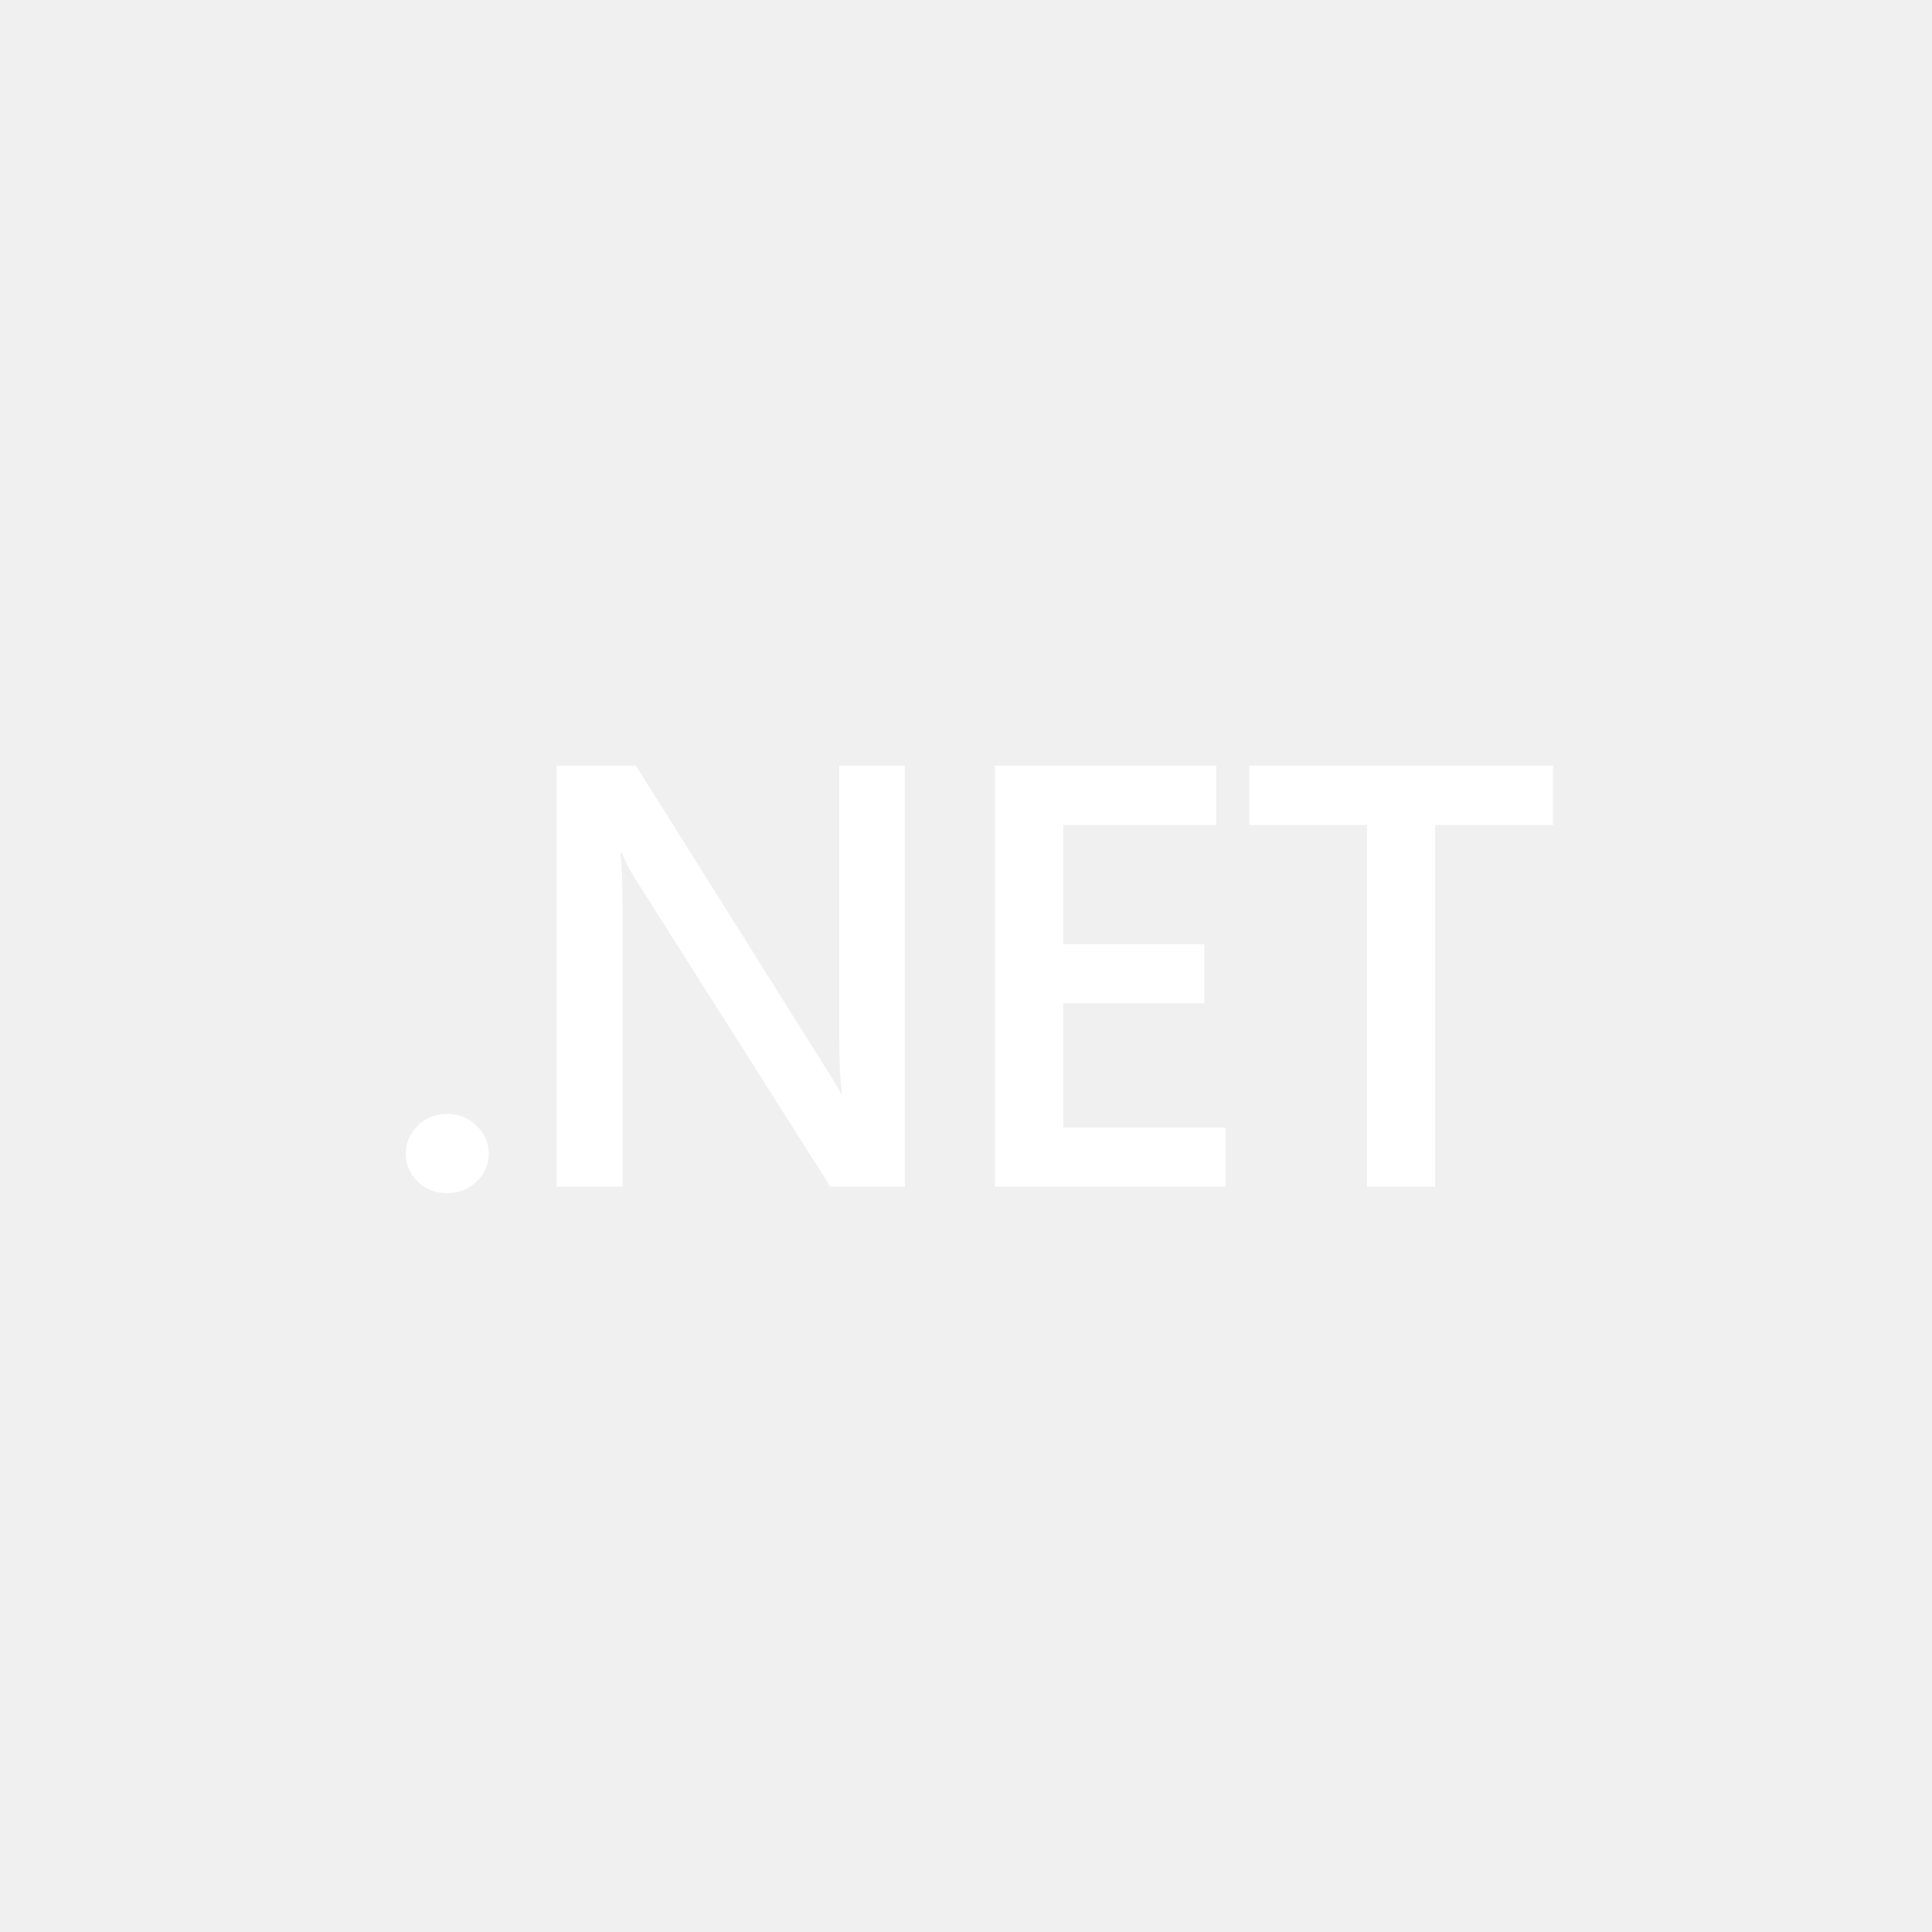
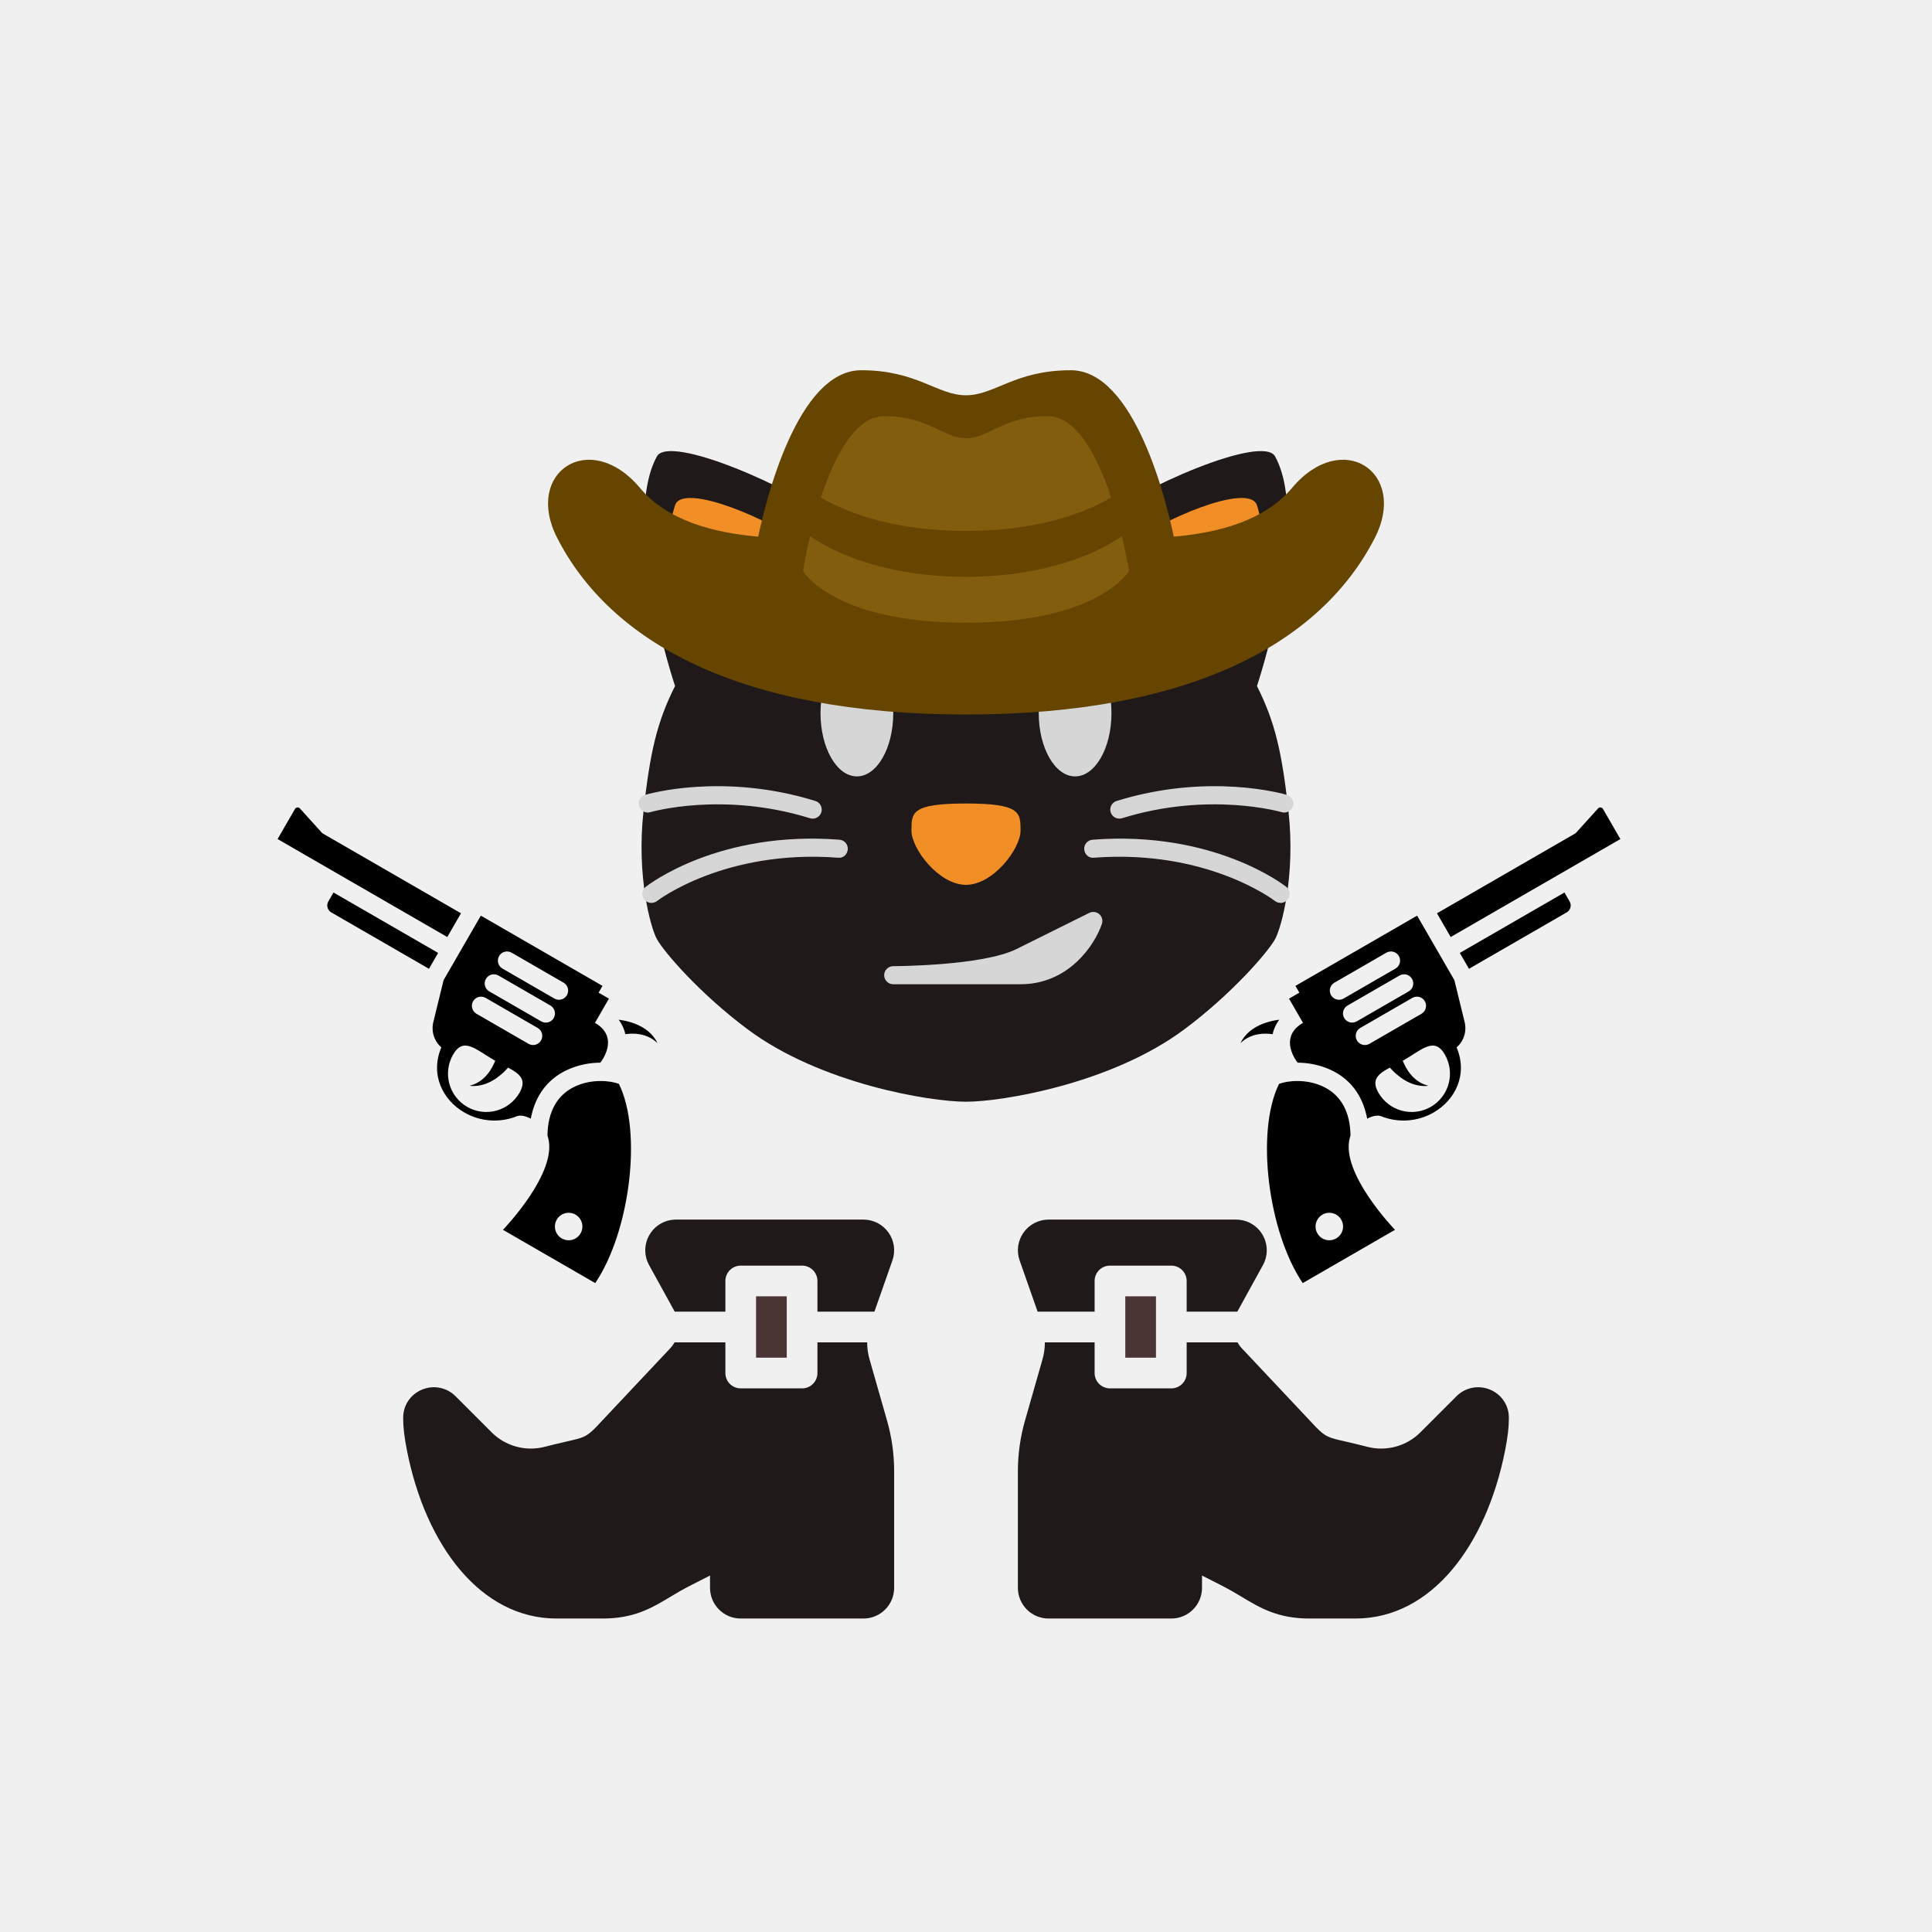
- <svg xmlns="http://www.w3.org/2000/svg" width="456" height="456" viewBox="0 0 456 456" version="1.1" xml:space="preserve" style="fill-rule:evenodd;clip-rule:evenodd;stroke-linejoin:round;stroke-miterlimit:2;">
-   <path d="m 105.5,281.609 c -2.703,0 -5.001,-0.9 -6.893,-2.702 -1.892,-1.848 -2.838,-4.042 -2.838,-6.582 0,-2.587 0.946,-4.804 2.838,-6.652 1.892,-1.848 4.19,-2.772 6.893,-2.772 2.748,0 5.068,0.924 6.96,2.772 1.937,1.848 2.906,4.064 2.906,6.652 0,2.54 -0.968,4.734 -2.906,6.582 -1.892,1.802 -4.212,2.702 -6.96,2.702 z" style="fill:#ffffff;fill-rule:nonzero;stroke-width:0.838" />
-   <path d="M 213.561,280.084 H 195.99 L 149.7,207.054 c -1.171,-1.848 -2.14,-3.765 -2.906,-5.751 h -0.406 c 0.361,2.125 0.541,6.675 0.541,13.65 v 65.132 h -15.543 v -99.36 h 18.719 l 44.737,71.298 c 1.892,2.957 3.109,4.989 3.649,6.098 h 0.27 c -0.45,-2.632 -0.676,-7.09 -0.676,-13.373 v -64.023 h 15.476 z" style="fill:#ffffff;fill-rule:nonzero;stroke-width:0.838" />
-   <path d="m 289.251,280.084 h -54.401 v -99.36 h 52.238 v 13.997 h -36.154 v 28.131 h 33.316 v 13.927 h -33.316 v 29.378 h 38.316 z" style="fill:#ffffff;fill-rule:nonzero;stroke-width:0.838" />
-   <path d="M 366.565,194.721 H 338.722 v 85.363 h -16.084 v -85.363 h -27.775 v -13.997 h 71.701 z" style="fill:#ffffff;fill-rule:nonzero;stroke-width:0.838" />
+ <svg xmlns="http://www.w3.org/2000/svg" width="484" height="484" viewBox="0 0 484 484" fill="none">
+   <g clip-path="url(#clip0_5_117)">
+     <path d="M289.594 324.75H281.906V340.125H289.594V324.75Z" fill="#4B3434" />
+     <path d="M259.941 328.594H274.219V320.906C274.219 318.784 275.94 317.062 278.062 317.062H293.437C295.56 317.062 297.281 318.784 297.281 320.906V328.594H309.967L316.393 316.927C317.705 314.546 317.66 311.648 316.277 309.307C314.894 306.967 312.379 305.531 309.659 305.531H262.687C260.195 305.531 257.857 306.74 256.415 308.774C254.974 310.809 254.608 313.414 255.436 315.767L259.941 328.594Z" fill="#1F1919" />
+     <path d="M373.253 348.113C370.384 346.919 367.073 347.578 364.877 349.78L355.784 358.873C352.392 362.262 347.381 363.653 342.708 362.492L340.223 361.87C339.044 361.576 337.991 361.335 337.027 361.116C332.813 360.157 332.166 360.008 329.786 357.636L311.507 338.207C310.914 337.613 310.414 337.002 310.011 336.281H297.281V343.969C297.281 346.092 295.56 347.813 293.438 347.813H278.062C275.94 347.813 274.219 346.092 274.219 343.969V336.281H261.759C261.759 337.723 261.568 339.124 261.173 340.506L256.775 355.898C255.597 360.02 255 364.283 255 368.57V397.781C255 402.027 258.442 405.469 262.688 405.469H293.438C297.683 405.469 301.125 402.027 301.125 397.781V394.698C304.248 396.278 307.245 397.789 308.794 398.69L311.025 400.013C315.7 402.819 320.115 405.469 328.031 405.469H339.562C358.601 405.469 372.349 387.152 377.039 363.428C377.72 359.984 378 357.542 378 355.215C378 351.987 376.127 349.303 373.253 348.113Z" fill="#1F1919" />
+   </g>
+   <g clip-path="url(#clip1_5_117)">
+     <path d="M189.406 324.75H197.094V340.125H189.406V324.75Z" fill="#4B3434" />
+     <path d="M219.059 328.594H204.781V320.906C204.781 318.784 203.06 317.062 200.938 317.062H185.563C183.44 317.062 181.719 318.784 181.719 320.906V328.594H169.033L162.607 316.927C161.295 314.546 161.34 311.648 162.723 309.307C164.106 306.967 166.621 305.531 169.341 305.531H216.313C218.805 305.531 221.143 306.74 222.585 308.774C224.026 310.809 224.392 313.414 223.564 315.767L219.059 328.594Z" fill="#1F1919" />
+     <path d="M105.747 348.113C108.616 346.919 111.927 347.578 114.123 349.78L123.216 358.873C126.608 362.262 131.619 363.653 136.292 362.492L138.777 361.87C139.956 361.576 141.009 361.335 141.973 361.116C146.187 360.157 146.834 360.008 149.214 357.636L167.493 338.207C168.086 337.613 168.586 337.002 168.989 336.281H181.719V343.969C181.719 346.092 183.44 347.813 185.562 347.813H200.938C203.06 347.813 204.781 346.092 204.781 343.969V336.281H217.241C217.241 337.723 217.432 339.124 217.827 340.506L222.225 355.898C223.403 360.02 224 364.283 224 368.57V397.781C224 402.027 220.558 405.469 216.312 405.469H185.562C181.317 405.469 177.875 402.027 177.875 397.781V394.698C174.752 396.278 171.755 397.789 170.206 398.69L167.975 400.013C163.3 402.819 158.885 405.469 150.969 405.469H139.438C120.399 405.469 106.651 387.152 101.961 363.428C101.28 359.984 101 357.542 101 355.215C101 351.987 102.873 349.303 105.747 348.113Z" fill="#1F1919" />
+   </g>
+   <g clip-path="url(#clip2_5_117)">
+     <path d="M322.788 203.234C321.153 188.433 319.444 180.917 314.889 171.861C314.889 171.861 328.556 131.111 319.444 114.358C316.374 108.717 285.715 122.001 273.889 131.111C273.889 131.111 255.667 126.592 242 126.592C228.333 126.592 210.111 131.111 210.111 131.111C198.285 122.001 167.626 108.717 164.556 114.358C155.444 131.111 169.111 171.861 169.111 171.861C164.556 180.917 162.847 188.433 161.212 203.234C159.412 219.462 162.993 232.397 164.556 235.25C166.332 238.492 175.339 248.947 187.333 257.889C205.556 271.472 232.889 276 242 276C251.111 276 278.444 271.472 296.667 257.889C308.661 248.947 317.668 238.492 319.444 235.25C321.007 232.397 324.588 219.462 322.788 203.234Z" fill="#1F1919" />
+     <path d="M242 201.292C255.667 201.292 255.667 203.556 255.667 208.083C255.667 212.611 248.833 221.667 242 221.667C235.167 221.667 228.333 212.611 228.333 208.083C228.333 203.556 228.329 201.292 242 201.292Z" fill="#F18F26" />
+     <path d="M169.111 126.583C171.147 120.507 194.804 131.111 199.36 135.639C199.36 135.639 178.222 149.222 173.667 162.806C173.667 162.806 164.556 140.167 169.111 126.583ZM314.889 126.583C312.853 120.507 289.196 131.111 284.64 135.639C284.64 135.639 305.778 149.222 310.333 162.806C310.333 162.806 319.444 140.167 314.889 126.583Z" fill="#F18F26" />
+     <path d="M182.477 138.369C182.477 131.967 210.111 144.694 205.556 149.222C201 153.75 196.444 156.48 191.889 161.008C187.333 165.536 182.477 142.897 182.477 138.369ZM301.523 138.369C301.523 131.967 273.889 144.694 278.444 149.222C283 153.75 287.556 156.48 292.111 161.008C296.667 165.536 301.523 142.897 301.523 138.369Z" fill="#1F1919" />
+     <path d="M163.193 226.194C162.721 226.194 162.26 226.047 161.874 225.775C161.489 225.503 161.199 225.118 161.044 224.674C160.888 224.23 160.876 223.749 161.008 223.298C161.14 222.847 161.411 222.447 161.781 222.156C162.519 221.581 180.095 208.029 210.289 210.361C211.542 210.451 212.48 211.543 212.384 212.788C212.289 214.033 211.214 215.056 209.938 214.87C181.543 212.724 164.77 225.583 164.606 225.714C164.201 226.024 163.704 226.193 163.193 226.194ZM203.592 205.081C203.362 205.082 203.133 205.048 202.913 204.982C181.092 198.204 163.111 203.411 162.929 203.46C162.643 203.546 162.343 203.575 162.045 203.545C161.748 203.515 161.459 203.428 161.196 203.287C160.932 203.146 160.7 202.955 160.51 202.725C160.321 202.495 160.18 202.23 160.093 201.946C160.007 201.661 159.978 201.363 160.008 201.067C160.038 200.772 160.126 200.485 160.268 200.223C160.409 199.961 160.601 199.73 160.833 199.542C161.064 199.354 161.331 199.213 161.617 199.127C162.405 198.892 181.142 193.481 204.266 200.658C204.785 200.82 205.228 201.161 205.516 201.619C205.804 202.077 205.917 202.623 205.836 203.157C205.754 203.691 205.483 204.178 205.072 204.531C204.66 204.884 204.136 205.079 203.592 205.081ZM320.807 226.194C321.279 226.194 321.74 226.047 322.126 225.775C322.511 225.503 322.801 225.118 322.956 224.674C323.112 224.23 323.124 223.749 322.992 223.298C322.86 222.847 322.589 222.447 322.219 222.156C321.481 221.581 303.905 208.029 273.711 210.361C273.413 210.383 273.123 210.464 272.856 210.598C272.589 210.732 272.352 210.917 272.157 211.142C271.962 211.368 271.814 211.629 271.722 211.911C271.629 212.194 271.593 212.492 271.616 212.788C271.711 214.033 272.786 215.056 274.062 214.87C302.457 212.724 319.23 225.583 319.394 225.714C319.799 226.024 320.296 226.193 320.807 226.194ZM280.408 205.081C280.631 205.081 280.863 205.05 281.087 204.982C302.908 198.204 320.889 203.411 321.071 203.46C321.357 203.546 321.657 203.575 321.955 203.545C322.252 203.515 322.541 203.428 322.804 203.287C323.068 203.146 323.301 202.955 323.49 202.725C323.679 202.495 323.82 202.23 323.907 201.946C323.993 201.661 324.022 201.363 323.992 201.067C323.962 200.772 323.874 200.485 323.732 200.223C323.591 199.961 323.399 199.73 323.167 199.542C322.936 199.354 322.669 199.213 322.383 199.127C321.595 198.892 302.858 193.481 279.734 200.658C279.215 200.82 278.772 201.161 278.484 201.619C278.196 202.077 278.083 202.623 278.164 203.157C278.246 203.691 278.517 204.178 278.928 204.531C279.34 204.884 279.864 205.079 280.408 205.081Z" fill="#D6D6D6" />
+     <path d="M214.667 194.5C219.699 194.5 223.778 187.405 223.778 178.653C223.778 169.901 219.699 162.805 214.667 162.805C209.635 162.805 205.556 169.901 205.556 178.653C205.556 187.405 209.635 194.5 214.667 194.5Z" fill="#D6D6D6" />
+     <path d="M269.333 194.5C274.365 194.5 278.444 187.405 278.444 178.653C278.444 169.901 274.365 162.805 269.333 162.805C264.301 162.805 260.222 169.901 260.222 178.653C260.222 187.405 264.301 194.5 269.333 194.5Z" fill="#D6D6D6" />
+     <path d="M255.667 167.333C254.765 167.335 253.883 167.071 253.132 166.574C252.382 166.077 251.797 165.369 251.452 164.541C251.107 163.713 251.017 162.801 251.194 161.922C251.371 161.044 251.807 160.237 252.446 159.604C271.78 140.388 291.287 140.167 292.111 140.167C293.319 140.164 294.479 140.638 295.336 141.485C296.192 142.332 296.675 143.482 296.678 144.683C296.681 145.884 296.204 147.037 295.352 147.888C294.5 148.739 293.342 149.219 292.134 149.222C291.838 149.227 275.338 149.657 258.887 166.007C258.465 166.428 257.963 166.762 257.41 166.989C256.857 167.217 256.265 167.334 255.667 167.333ZM228.333 167.333C227.735 167.334 227.142 167.217 226.59 166.989C226.037 166.762 225.535 166.428 225.113 166.007C208.594 149.593 192.03 149.222 191.866 149.222C190.661 149.21 189.51 148.725 188.663 147.873C187.816 147.02 187.343 145.87 187.347 144.672C187.349 143.476 187.829 142.33 188.68 141.486C189.532 140.641 190.686 140.167 191.889 140.167C192.709 140.167 212.22 140.388 231.554 159.604C232.193 160.237 232.629 161.044 232.806 161.922C232.983 162.801 232.893 163.713 232.548 164.541C232.203 165.369 231.618 166.077 230.868 166.574C230.117 167.071 229.235 167.335 228.333 167.333Z" fill="#D6D6D6" />
+     <path d="M275.379 229.011C275.038 228.718 274.618 228.532 274.171 228.476C273.724 228.421 273.271 228.498 272.868 228.698L254.646 237.754C246.123 241.987 224.001 242.042 223.778 242.042C223.276 242.042 222.789 242.206 222.391 242.51C221.993 242.813 221.707 243.238 221.578 243.72C221.448 244.201 221.482 244.711 221.673 245.172C221.865 245.632 222.205 246.017 222.639 246.266L222.643 246.271C222.967 246.452 223.34 246.56 223.737 246.569H255.662C267.771 246.569 274.29 236.672 276.048 231.438C276.191 231.013 276.203 230.555 276.084 230.123C275.965 229.691 275.719 229.304 275.379 229.011Z" fill="#D6D6D6" />
+   </g>
+   <path d="M323.667 122.248C316.725 130.533 305.105 133.466 294.057 134.443C292.202 125.6 284.239 92.75 268.25 92.75C254.232 92.75 249.181 99.023 242 99.023C234.819 99.023 229.767 92.75 215.75 92.75C199.761 92.75 191.798 125.6 189.943 134.443C178.895 133.466 167.275 130.528 160.333 122.248C147.774 107.263 131.167 118.303 139.578 134.748C152.867 160.721 185.008 179 242 179C298.986 179 331.127 160.721 344.422 134.748C352.833 118.303 336.226 107.263 323.667 122.248Z" fill="#664500" />
+   <path d="M262.417 104.25C251.514 104.25 247.583 109.793 242 109.793C236.418 109.793 232.486 104.25 221.583 104.25C207.216 104.25 201.167 143.062 201.167 143.062C201.167 143.062 208.645 156 242 156C275.361 156 282.833 143.062 282.833 143.062C282.833 143.062 276.784 104.25 262.417 104.25Z" fill="#825D0E" />
+   <path d="M201.167 121.5C201.167 121.5 213.265 133 242 133C270.741 133 282.833 121.5 282.833 121.5V133C282.833 133 269.872 144.5 242 144.5C214.128 144.5 201.167 133 201.167 133V121.5Z" fill="#664500" />
+   <g clip-path="url(#clip3_5_117)">
+     <path d="M155 255.456C155.598 255.531 156.192 255.635 156.78 255.767C157.212 255.868 157.652 255.979 158.095 256.119C158.541 256.259 158.981 256.418 159.414 256.595C159.844 256.775 160.263 256.977 160.671 257.202L161.26 257.542C161.454 257.654 161.633 257.787 161.809 257.912C162.145 258.153 162.465 258.415 162.768 258.697C163.035 258.945 163.287 259.209 163.52 259.49C163.743 259.741 163.913 259.998 164.071 260.212C164.229 260.426 164.337 260.634 164.432 260.798L164.705 261.324L164.268 260.932C164.125 260.813 163.944 260.679 163.745 260.524C163.546 260.369 163.301 260.218 163.015 260.066C162.73 259.904 162.436 259.76 162.133 259.636C161.8 259.499 161.46 259.383 161.113 259.29C160.935 259.243 160.755 259.192 160.565 259.159C160.376 259.126 160.193 259.086 159.999 259.061C159.616 259.005 159.23 258.971 158.843 258.957C158.454 258.948 158.065 258.949 157.685 258.975C157.306 259.001 156.991 259.028 156.667 259.073C156.372 257.764 155.804 256.531 155 255.456ZM82.252 225.824C81.986 226.286 81.914 226.834 82.052 227.349C82.19 227.864 82.526 228.303 82.988 228.569L107.466 242.702L109.762 238.724L83.544 223.587L82.252 225.824ZM155.04 271.524C160.947 283.39 157.841 308.507 149.118 321.439L126 308.091C126 308.091 139.87 293.769 137.286 284.926C137.245 284.79 137.197 284.656 137.149 284.515C137.215 278.458 139.614 274.189 144.191 272.118C148.264 270.27 152.776 270.687 155.04 271.524ZM139.475 305.546C139.134 306.136 138.976 306.814 139.02 307.493C139.065 308.173 139.31 308.825 139.725 309.365C140.139 309.906 140.705 310.311 141.35 310.53C141.995 310.749 142.691 310.772 143.349 310.596C144.007 310.419 144.598 310.052 145.047 309.54C145.496 309.027 145.784 308.394 145.873 307.718C145.962 307.043 145.848 306.356 145.547 305.745C145.246 305.134 144.77 304.626 144.18 304.285C143.389 303.829 142.448 303.705 141.566 303.941C140.684 304.178 139.931 304.755 139.475 305.546ZM75.126 202.522C75.045 202.433 74.945 202.364 74.833 202.321C74.72 202.278 74.599 202.262 74.48 202.275C74.36 202.287 74.245 202.328 74.144 202.394C74.044 202.46 73.96 202.548 73.9 202.653L69.543 210.2L112.051 234.743L115.486 228.794L80.741 208.734L75.126 202.522ZM150.394 266.196L150.431 266.218C147.631 266.22 144.861 266.804 142.298 267.933C136.236 270.671 133.825 275.686 132.971 280.247C131.678 279.57 130.38 279.281 129.504 279.628C127.38 280.482 125.089 280.842 122.805 280.68C120.521 280.518 118.304 279.839 116.321 278.695C110.869 275.547 107.697 269.135 110.567 262.39C109.681 261.619 109.024 260.618 108.669 259.498C108.315 258.378 108.275 257.182 108.555 256.041L111.127 245.541L120.456 229.383L150.938 246.981L149.957 248.679L152.55 250.176L149.049 256.239C155.506 259.983 150.404 266.202 150.404 266.202L150.394 266.196ZM125.032 239.506C124.728 240.033 124.645 240.66 124.803 241.248C124.96 241.836 125.345 242.338 125.872 242.643L138.908 250.169C139.435 250.465 140.058 250.542 140.641 250.383C141.225 250.223 141.721 249.84 142.024 249.316C142.326 248.792 142.41 248.17 142.256 247.585C142.103 247 141.725 246.499 141.205 246.191L128.169 238.665C127.641 238.361 127.015 238.278 126.426 238.436C125.838 238.594 125.337 238.978 125.032 239.506ZM121.731 245.223C121.427 245.751 121.344 246.377 121.502 246.966C121.659 247.554 122.044 248.055 122.571 248.36L135.607 255.886C136.134 256.183 136.757 256.26 137.34 256.1C137.924 255.94 138.42 255.557 138.723 255.033C139.025 254.51 139.109 253.888 138.955 253.303C138.802 252.718 138.424 252.217 137.904 251.909L124.868 244.383C124.34 244.078 123.714 243.996 123.125 244.153C122.537 244.311 122.036 244.696 121.731 245.223ZM119.342 253.953L132.378 261.48C132.639 261.634 132.929 261.736 133.23 261.778C133.53 261.82 133.836 261.802 134.13 261.725C134.424 261.648 134.699 261.513 134.941 261.329C135.182 261.145 135.385 260.915 135.537 260.652C135.688 260.389 135.787 260.098 135.825 259.797C135.864 259.496 135.843 259.19 135.763 258.897C135.683 258.604 135.545 258.33 135.358 258.091C135.171 257.851 134.939 257.651 134.674 257.502L121.638 249.976C121.112 249.679 120.489 249.602 119.906 249.762C119.322 249.922 118.826 250.305 118.523 250.829C118.221 251.353 118.137 251.974 118.291 252.559C118.444 253.144 118.822 253.645 119.342 253.953ZM130.133 273.773C132.046 270.459 130.22 269.03 127.286 267.452C127.05 267.717 126.801 267.988 126.533 268.257C126.217 268.569 125.891 268.881 125.535 269.182C125.178 269.484 124.816 269.761 124.429 270.046C124.048 270.314 123.653 270.562 123.246 270.788C123.047 270.901 122.845 271.004 122.64 271.101C122.435 271.198 122.236 271.285 122.035 271.368C121.652 271.525 121.259 271.657 120.859 271.763C120.507 271.859 120.149 271.931 119.787 271.979C119.457 272.034 119.148 272.041 118.884 272.061C118.621 272.081 118.383 272.063 118.195 272.054L117.603 272.007L118.167 271.846C118.342 271.788 118.554 271.708 118.791 271.619C119.056 271.519 119.311 271.396 119.554 271.251C119.842 271.098 120.119 270.926 120.385 270.736C120.678 270.528 120.958 270.301 121.222 270.056C121.358 269.929 121.494 269.803 121.622 269.661C121.75 269.519 121.884 269.385 122.014 269.224C122.263 268.93 122.497 268.622 122.714 268.303C122.929 267.986 123.128 267.658 123.311 267.322C123.488 266.993 123.659 266.651 123.81 266.32C123.897 266.122 123.978 265.931 124.055 265.739L123.782 265.582C119.193 262.932 116.124 259.659 113.514 264.181C112.242 266.385 111.898 269.004 112.557 271.462C113.217 273.919 114.825 276.015 117.029 277.286C119.233 278.558 121.852 278.902 124.31 278.243C126.768 277.583 128.863 275.975 130.135 273.77L130.133 273.773Z" fill="black" />
+   </g>
+   <g clip-path="url(#clip4_5_117)">
+     <path d="M320.472 255.456C319.874 255.531 319.28 255.635 318.692 255.767C318.26 255.868 317.82 255.979 317.377 256.119C316.931 256.259 316.491 256.418 316.058 256.595C315.628 256.775 315.209 256.977 314.801 257.202L314.212 257.542C314.018 257.654 313.839 257.787 313.663 257.912C313.327 258.153 313.007 258.415 312.704 258.697C312.437 258.945 312.185 259.209 311.952 259.49C311.729 259.741 311.559 259.998 311.401 260.212C311.243 260.426 311.135 260.634 311.04 260.798L310.767 261.324L311.204 260.932C311.347 260.813 311.528 260.679 311.727 260.524C311.926 260.369 312.171 260.218 312.457 260.066C312.742 259.904 313.036 259.76 313.34 259.636C313.672 259.499 314.012 259.383 314.359 259.29C314.537 259.243 314.717 259.192 314.907 259.159C315.096 259.126 315.279 259.086 315.473 259.061C315.856 259.005 316.242 258.971 316.629 258.957C317.018 258.948 317.407 258.949 317.787 258.975C318.166 259.001 318.481 259.028 318.805 259.073C319.1 257.764 319.668 256.531 320.472 255.456ZM393.22 225.824C393.486 226.286 393.558 226.834 393.42 227.349C393.282 227.864 392.946 228.303 392.484 228.569L368.006 242.702L365.71 238.724L391.928 223.587L393.22 225.824ZM320.432 271.524C314.525 283.39 317.631 308.507 326.354 321.439L349.472 308.091C349.472 308.091 335.602 293.769 338.186 284.926C338.227 284.79 338.275 284.656 338.323 284.515C338.257 278.458 335.858 274.189 331.281 272.118C327.208 270.27 322.696 270.687 320.432 271.524ZM335.997 305.546C336.338 306.136 336.496 306.814 336.452 307.493C336.407 308.173 336.162 308.825 335.747 309.365C335.333 309.906 334.767 310.311 334.122 310.53C333.477 310.749 332.781 310.772 332.123 310.596C331.465 310.419 330.874 310.052 330.425 309.54C329.976 309.027 329.688 308.394 329.599 307.718C329.511 307.043 329.624 306.356 329.925 305.745C330.226 305.134 330.702 304.626 331.292 304.285C332.083 303.829 333.024 303.705 333.906 303.941C334.788 304.178 335.541 304.755 335.997 305.546ZM400.346 202.522C400.427 202.433 400.527 202.364 400.639 202.321C400.752 202.278 400.873 202.262 400.992 202.275C401.112 202.287 401.227 202.328 401.328 202.394C401.428 202.46 401.512 202.548 401.572 202.653L405.929 210.2L363.421 234.743L359.986 228.794L394.731 208.734L400.346 202.522ZM325.078 266.196L325.041 266.218C327.842 266.22 330.611 266.804 333.174 267.933C339.236 270.671 341.647 275.686 342.501 280.247C343.794 279.57 345.092 279.281 345.968 279.628C348.093 280.482 350.383 280.842 352.667 280.68C354.951 280.518 357.169 279.839 359.151 278.695C364.603 275.547 367.775 269.135 364.905 262.39C365.791 261.619 366.448 260.618 366.803 259.498C367.157 258.378 367.197 257.182 366.917 256.041L364.345 245.541L355.016 229.383L324.535 246.981L325.515 248.679L322.922 250.176L326.423 256.239C319.967 259.983 325.069 266.202 325.069 266.202L325.078 266.196ZM350.44 239.506C350.744 240.033 350.827 240.66 350.669 241.248C350.512 241.836 350.127 242.338 349.6 242.643L336.564 250.169C336.037 250.465 335.414 250.542 334.831 250.383C334.247 250.223 333.751 249.84 333.448 249.316C333.146 248.792 333.062 248.17 333.216 247.585C333.369 247 333.747 246.499 334.267 246.191L347.303 238.665C347.831 238.361 348.458 238.278 349.046 238.436C349.634 238.594 350.136 238.978 350.44 239.506ZM353.741 245.223C354.045 245.751 354.128 246.377 353.97 246.966C353.813 247.554 353.428 248.055 352.901 248.36L339.865 255.886C339.338 256.183 338.715 256.26 338.132 256.1C337.548 255.94 337.052 255.557 336.749 255.033C336.447 254.51 336.363 253.888 336.517 253.303C336.67 252.718 337.048 252.217 337.568 251.909L350.604 244.383C351.132 244.078 351.758 243.996 352.347 244.153C352.935 244.311 353.437 244.696 353.741 245.223ZM356.13 253.953L343.094 261.48C342.833 261.634 342.543 261.736 342.243 261.778C341.942 261.82 341.636 261.802 341.342 261.725C341.048 261.648 340.773 261.513 340.531 261.329C340.29 261.145 340.087 260.915 339.935 260.652C339.784 260.389 339.685 260.098 339.647 259.797C339.608 259.496 339.629 259.19 339.709 258.897C339.789 258.604 339.927 258.33 340.114 258.091C340.301 257.851 340.533 257.651 340.798 257.502L353.834 249.976C354.361 249.679 354.983 249.602 355.567 249.762C356.15 249.922 356.647 250.305 356.949 250.829C357.251 251.353 357.335 251.974 357.182 252.559C357.028 253.144 356.65 253.645 356.13 253.953ZM345.339 273.773C343.426 270.459 345.252 269.03 348.186 267.452C348.422 267.717 348.671 267.988 348.939 268.257C349.255 268.569 349.581 268.881 349.937 269.182C350.294 269.484 350.656 269.761 351.043 270.046C351.424 270.314 351.819 270.562 352.226 270.788C352.425 270.901 352.627 271.004 352.832 271.101C353.037 271.198 353.236 271.285 353.437 271.368C353.82 271.525 354.213 271.657 354.613 271.763C354.965 271.859 355.323 271.931 355.685 271.979C356.015 272.034 356.324 272.041 356.588 272.061C356.851 272.081 357.089 272.063 357.277 272.054L357.869 272.007L357.305 271.846C357.13 271.788 356.918 271.708 356.681 271.619C356.416 271.519 356.161 271.396 355.918 271.251C355.63 271.098 355.353 270.926 355.087 270.736C354.794 270.528 354.514 270.301 354.25 270.056C354.114 269.929 353.978 269.803 353.85 269.661C353.722 269.519 353.588 269.385 353.458 269.224C353.209 268.93 352.975 268.622 352.758 268.303C352.543 267.986 352.344 267.658 352.161 267.322C351.984 266.993 351.813 266.651 351.662 266.32C351.575 266.122 351.494 265.931 351.417 265.739L351.69 265.582C356.279 262.932 359.348 259.659 361.958 264.181C363.23 266.385 363.574 269.004 362.915 271.462C362.255 273.919 360.647 276.015 358.443 277.286C356.239 278.558 353.62 278.902 351.162 278.243C348.704 277.583 346.609 275.975 345.337 273.77L345.339 273.773Z" fill="black" />
+   </g>
+   <defs>
+     <clipPath id="clip0_5_117">
+       <rect width="123" height="123" fill="white" transform="translate(255 294)" />
+     </clipPath>
+     <clipPath id="clip1_5_117">
+       <rect width="123" height="123" fill="white" transform="matrix(-1 0 0 1 224 294)" />
+     </clipPath>
+     <clipPath id="clip2_5_117">
+       <rect width="164" height="163" fill="white" transform="translate(160 113)" />
+     </clipPath>
+     <clipPath id="clip3_5_117">
+       <rect width="138.703" height="138.703" fill="white" transform="matrix(-0.866025 -0.5 -0.5 0.866025 206.472 236.352)" />
+     </clipPath>
+     <clipPath id="clip4_5_117">
+       <rect width="138.703" height="138.703" fill="white" transform="translate(269 236.352) rotate(-30)" />
+     </clipPath>
+   </defs>
</svg>
